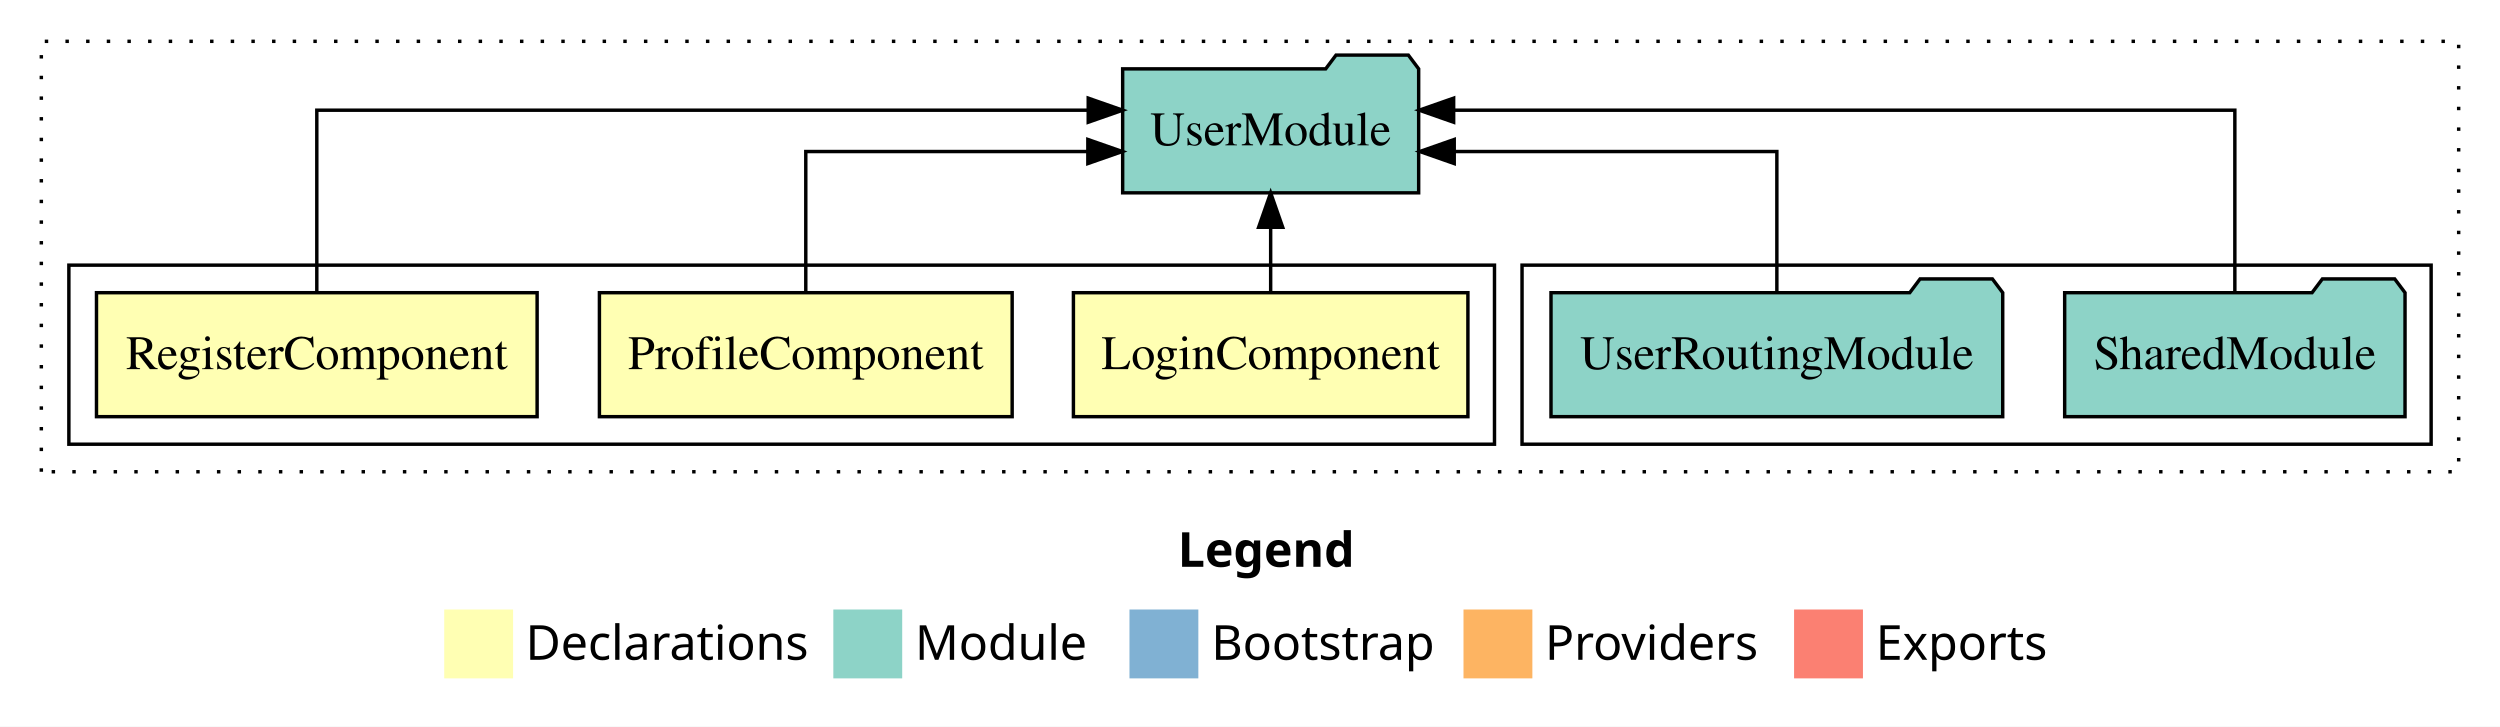
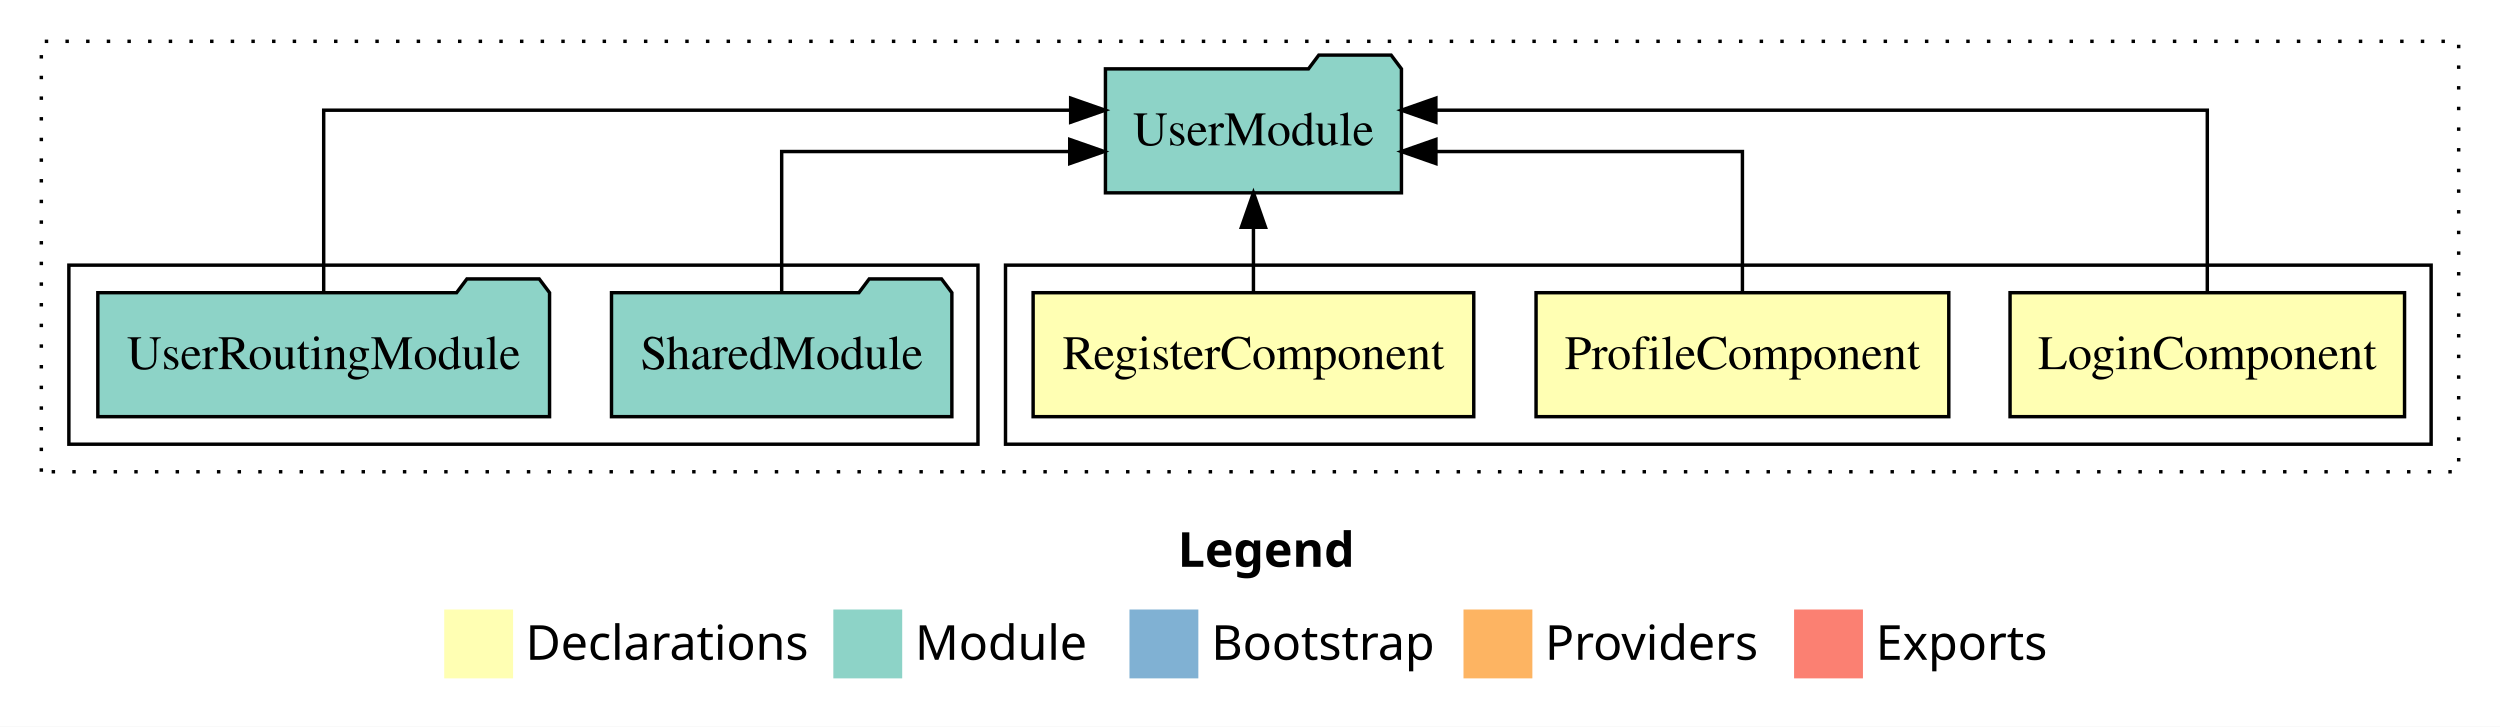
<svg xmlns="http://www.w3.org/2000/svg" width="726pt" height="211pt" viewBox="0.00 0.00 726.00 211.00">
  <g id="graph0" class="graph" transform="scale(1 1) rotate(0) translate(4 207)">
    <polygon fill="white" stroke="transparent" points="-4,4 -4,-207 722,-207 722,4 -4,4" />
    <text text-anchor="start" x="338.01" y="-42.4" font-family="Times-12" font-weight="bold" font-size="14.00">Legend</text>
    <polygon fill="#ffffb3" stroke="transparent" points="125,-10 125,-30 145,-30 145,-10 125,-10" />
    <text text-anchor="start" x="148.63" y="-15.4" font-family="Times-12" font-size="14.00">  Declarations</text>
    <polygon fill="#8dd3c7" stroke="transparent" points="238,-10 238,-30 258,-30 258,-10 238,-10" />
    <text text-anchor="start" x="261.73" y="-15.4" font-family="Times-12" font-size="14.00">  Module</text>
    <polygon fill="#80b1d3" stroke="transparent" points="324,-10 324,-30 344,-30 344,-10 324,-10" />
    <text text-anchor="start" x="347.78" y="-15.4" font-family="Times-12" font-size="14.00">  Bootstrap</text>
    <polygon fill="#fdb462" stroke="transparent" points="421,-10 421,-30 441,-30 441,-10 421,-10" />
    <text text-anchor="start" x="444.67" y="-15.4" font-family="Times-12" font-size="14.00">  Providers</text>
    <polygon fill="#fb8072" stroke="transparent" points="517,-10 517,-30 537,-30 537,-10 517,-10" />
    <text text-anchor="start" x="540.73" y="-15.4" font-family="Times-12" font-size="14.00">  Exports</text>
    <g id="clust1" class="cluster">
      <polygon fill="none" stroke="black" stroke-dasharray="1,5" points="8,-70 8,-195 710,-195 710,-70 8,-70" />
    </g>
+     <g id="clust2" class="cluster">
+       <polygon fill="none" stroke="black" points="288,-78 288,-130 702,-130 702,-78 288,-78" />
+     </g>
    <g id="clust6" class="cluster">
-       <polygon fill="none" stroke="black" points="438,-78 438,-130 702,-130 702,-78 438,-78" />
-     </g>
-     <g id="clust2" class="cluster">
-       <polygon fill="none" stroke="black" points="16,-78 16,-130 430,-130 430,-78 16,-78" />
+       <polygon fill="none" stroke="black" points="16,-78 16,-130 280,-130 280,-78 16,-78" />
    </g>
    <g id="node1" class="node">
-       <polygon fill="#ffffb3" stroke="black" points="422.28,-122 307.72,-122 307.72,-86 422.28,-86 422.28,-122" />
-       <text text-anchor="middle" x="365" y="-99.8" font-family="Times,serif" font-size="14.00">LoginComponent</text>
+       <polygon fill="#ffffb3" stroke="black" points="694.28,-122 579.72,-122 579.72,-86 694.28,-86 694.28,-122" />
+       <text text-anchor="middle" x="637" y="-99.8" font-family="Times,serif" font-size="14.00">LoginComponent</text>
    </g>
    <g id="node4" class="node">
-       <polygon fill="#8dd3c7" stroke="black" points="407.98,-187 404.98,-191 383.98,-191 380.98,-187 322.02,-187 322.02,-151 407.98,-151 407.98,-187" />
-       <text text-anchor="middle" x="365" y="-164.8" font-family="Times,serif" font-size="14.00">UserModule</text>
+       <polygon fill="#8dd3c7" stroke="black" points="402.98,-187 399.98,-191 378.98,-191 375.98,-187 317.02,-187 317.02,-151 402.98,-151 402.98,-187" />
+       <text text-anchor="middle" x="360" y="-164.8" font-family="Times,serif" font-size="14.00">UserModule</text>
    </g>
    <g id="edge1" class="edge">
-       <path fill="none" stroke="black" d="M365,-122.11C365,-122.11 365,-140.99 365,-140.99" />
-       <polygon fill="black" stroke="black" points="361.5,-140.99 365,-150.99 368.5,-140.99 361.5,-140.99" />
+       <path fill="none" stroke="black" d="M637,-122.28C637,-143.32 637,-175 637,-175 637,-175 412.98,-175 412.98,-175" />
+       <polygon fill="black" stroke="black" points="412.98,-171.5 402.98,-175 412.98,-178.5 412.98,-171.5" />
    </g>
    <g id="node2" class="node">
-       <polygon fill="#ffffb3" stroke="black" points="289.93,-122 170.07,-122 170.07,-86 289.93,-86 289.93,-122" />
-       <text text-anchor="middle" x="230" y="-99.8" font-family="Times,serif" font-size="14.00">ProfileComponent</text>
+       <polygon fill="#ffffb3" stroke="black" points="561.93,-122 442.07,-122 442.07,-86 561.93,-86 561.93,-122" />
+       <text text-anchor="middle" x="502" y="-99.8" font-family="Times,serif" font-size="14.00">ProfileComponent</text>
    </g>
    <g id="edge2" class="edge">
-       <path fill="none" stroke="black" d="M230,-122.02C230,-139.37 230,-163 230,-163 230,-163 311.91,-163 311.91,-163" />
-       <polygon fill="black" stroke="black" points="311.91,-166.5 321.91,-163 311.91,-159.5 311.91,-166.5" />
+       <path fill="none" stroke="black" d="M502,-122.02C502,-139.37 502,-163 502,-163 502,-163 412.99,-163 412.99,-163" />
+       <polygon fill="black" stroke="black" points="412.99,-159.5 402.99,-163 412.99,-166.5 412.99,-159.5" />
    </g>
    <g id="node3" class="node">
-       <polygon fill="#ffffb3" stroke="black" points="151.98,-122 24.02,-122 24.02,-86 151.98,-86 151.98,-122" />
-       <text text-anchor="middle" x="88" y="-99.8" font-family="Times,serif" font-size="14.00">RegisterComponent</text>
+       <polygon fill="#ffffb3" stroke="black" points="423.98,-122 296.02,-122 296.02,-86 423.98,-86 423.98,-122" />
+       <text text-anchor="middle" x="360" y="-99.8" font-family="Times,serif" font-size="14.00">RegisterComponent</text>
    </g>
    <g id="edge3" class="edge">
-       <path fill="none" stroke="black" d="M88,-122.28C88,-143.32 88,-175 88,-175 88,-175 312.02,-175 312.02,-175" />
-       <polygon fill="black" stroke="black" points="312.02,-178.5 322.02,-175 312.02,-171.5 312.02,-178.5" />
+       <path fill="none" stroke="black" d="M360,-122.11C360,-122.11 360,-140.99 360,-140.99" />
+       <polygon fill="black" stroke="black" points="356.5,-140.99 360,-150.99 363.5,-140.99 356.5,-140.99" />
    </g>
    <g id="node5" class="node">
-       <polygon fill="#8dd3c7" stroke="black" points="694.42,-122 691.42,-126 670.42,-126 667.42,-122 595.58,-122 595.58,-86 694.42,-86 694.42,-122" />
-       <text text-anchor="middle" x="645" y="-99.8" font-family="Times,serif" font-size="14.00">SharedModule</text>
+       <polygon fill="#8dd3c7" stroke="black" points="272.42,-122 269.42,-126 248.42,-126 245.42,-122 173.58,-122 173.58,-86 272.42,-86 272.42,-122" />
+       <text text-anchor="middle" x="223" y="-99.8" font-family="Times,serif" font-size="14.00">SharedModule</text>
    </g>
    <g id="edge4" class="edge">
-       <path fill="none" stroke="black" d="M645,-122.28C645,-143.32 645,-175 645,-175 645,-175 418.14,-175 418.14,-175" />
-       <polygon fill="black" stroke="black" points="418.14,-171.5 408.14,-175 418.14,-178.5 418.14,-171.5" />
+       <path fill="none" stroke="black" d="M223,-122.02C223,-139.37 223,-163 223,-163 223,-163 306.65,-163 306.65,-163" />
+       <polygon fill="black" stroke="black" points="306.65,-166.5 316.65,-163 306.65,-159.5 306.65,-166.5" />
    </g>
    <g id="node6" class="node">
-       <polygon fill="#8dd3c7" stroke="black" points="577.59,-122 574.59,-126 553.59,-126 550.59,-122 446.41,-122 446.41,-86 577.59,-86 577.59,-122" />
-       <text text-anchor="middle" x="512" y="-99.8" font-family="Times,serif" font-size="14.00">UserRoutingModule</text>
+       <polygon fill="#8dd3c7" stroke="black" points="155.59,-122 152.59,-126 131.59,-126 128.59,-122 24.41,-122 24.41,-86 155.59,-86 155.59,-122" />
+       <text text-anchor="middle" x="90" y="-99.8" font-family="Times,serif" font-size="14.00">UserRoutingModule</text>
    </g>
    <g id="edge5" class="edge">
-       <path fill="none" stroke="black" d="M512,-122.02C512,-139.37 512,-163 512,-163 512,-163 418.31,-163 418.31,-163" />
-       <polygon fill="black" stroke="black" points="418.31,-159.5 408.31,-163 418.31,-166.5 418.31,-159.5" />
+       <path fill="none" stroke="black" d="M90,-122.28C90,-143.32 90,-175 90,-175 90,-175 306.92,-175 306.92,-175" />
+       <polygon fill="black" stroke="black" points="306.92,-178.5 316.92,-175 306.92,-171.5 306.92,-178.5" />
    </g>
  </g>
</svg>
